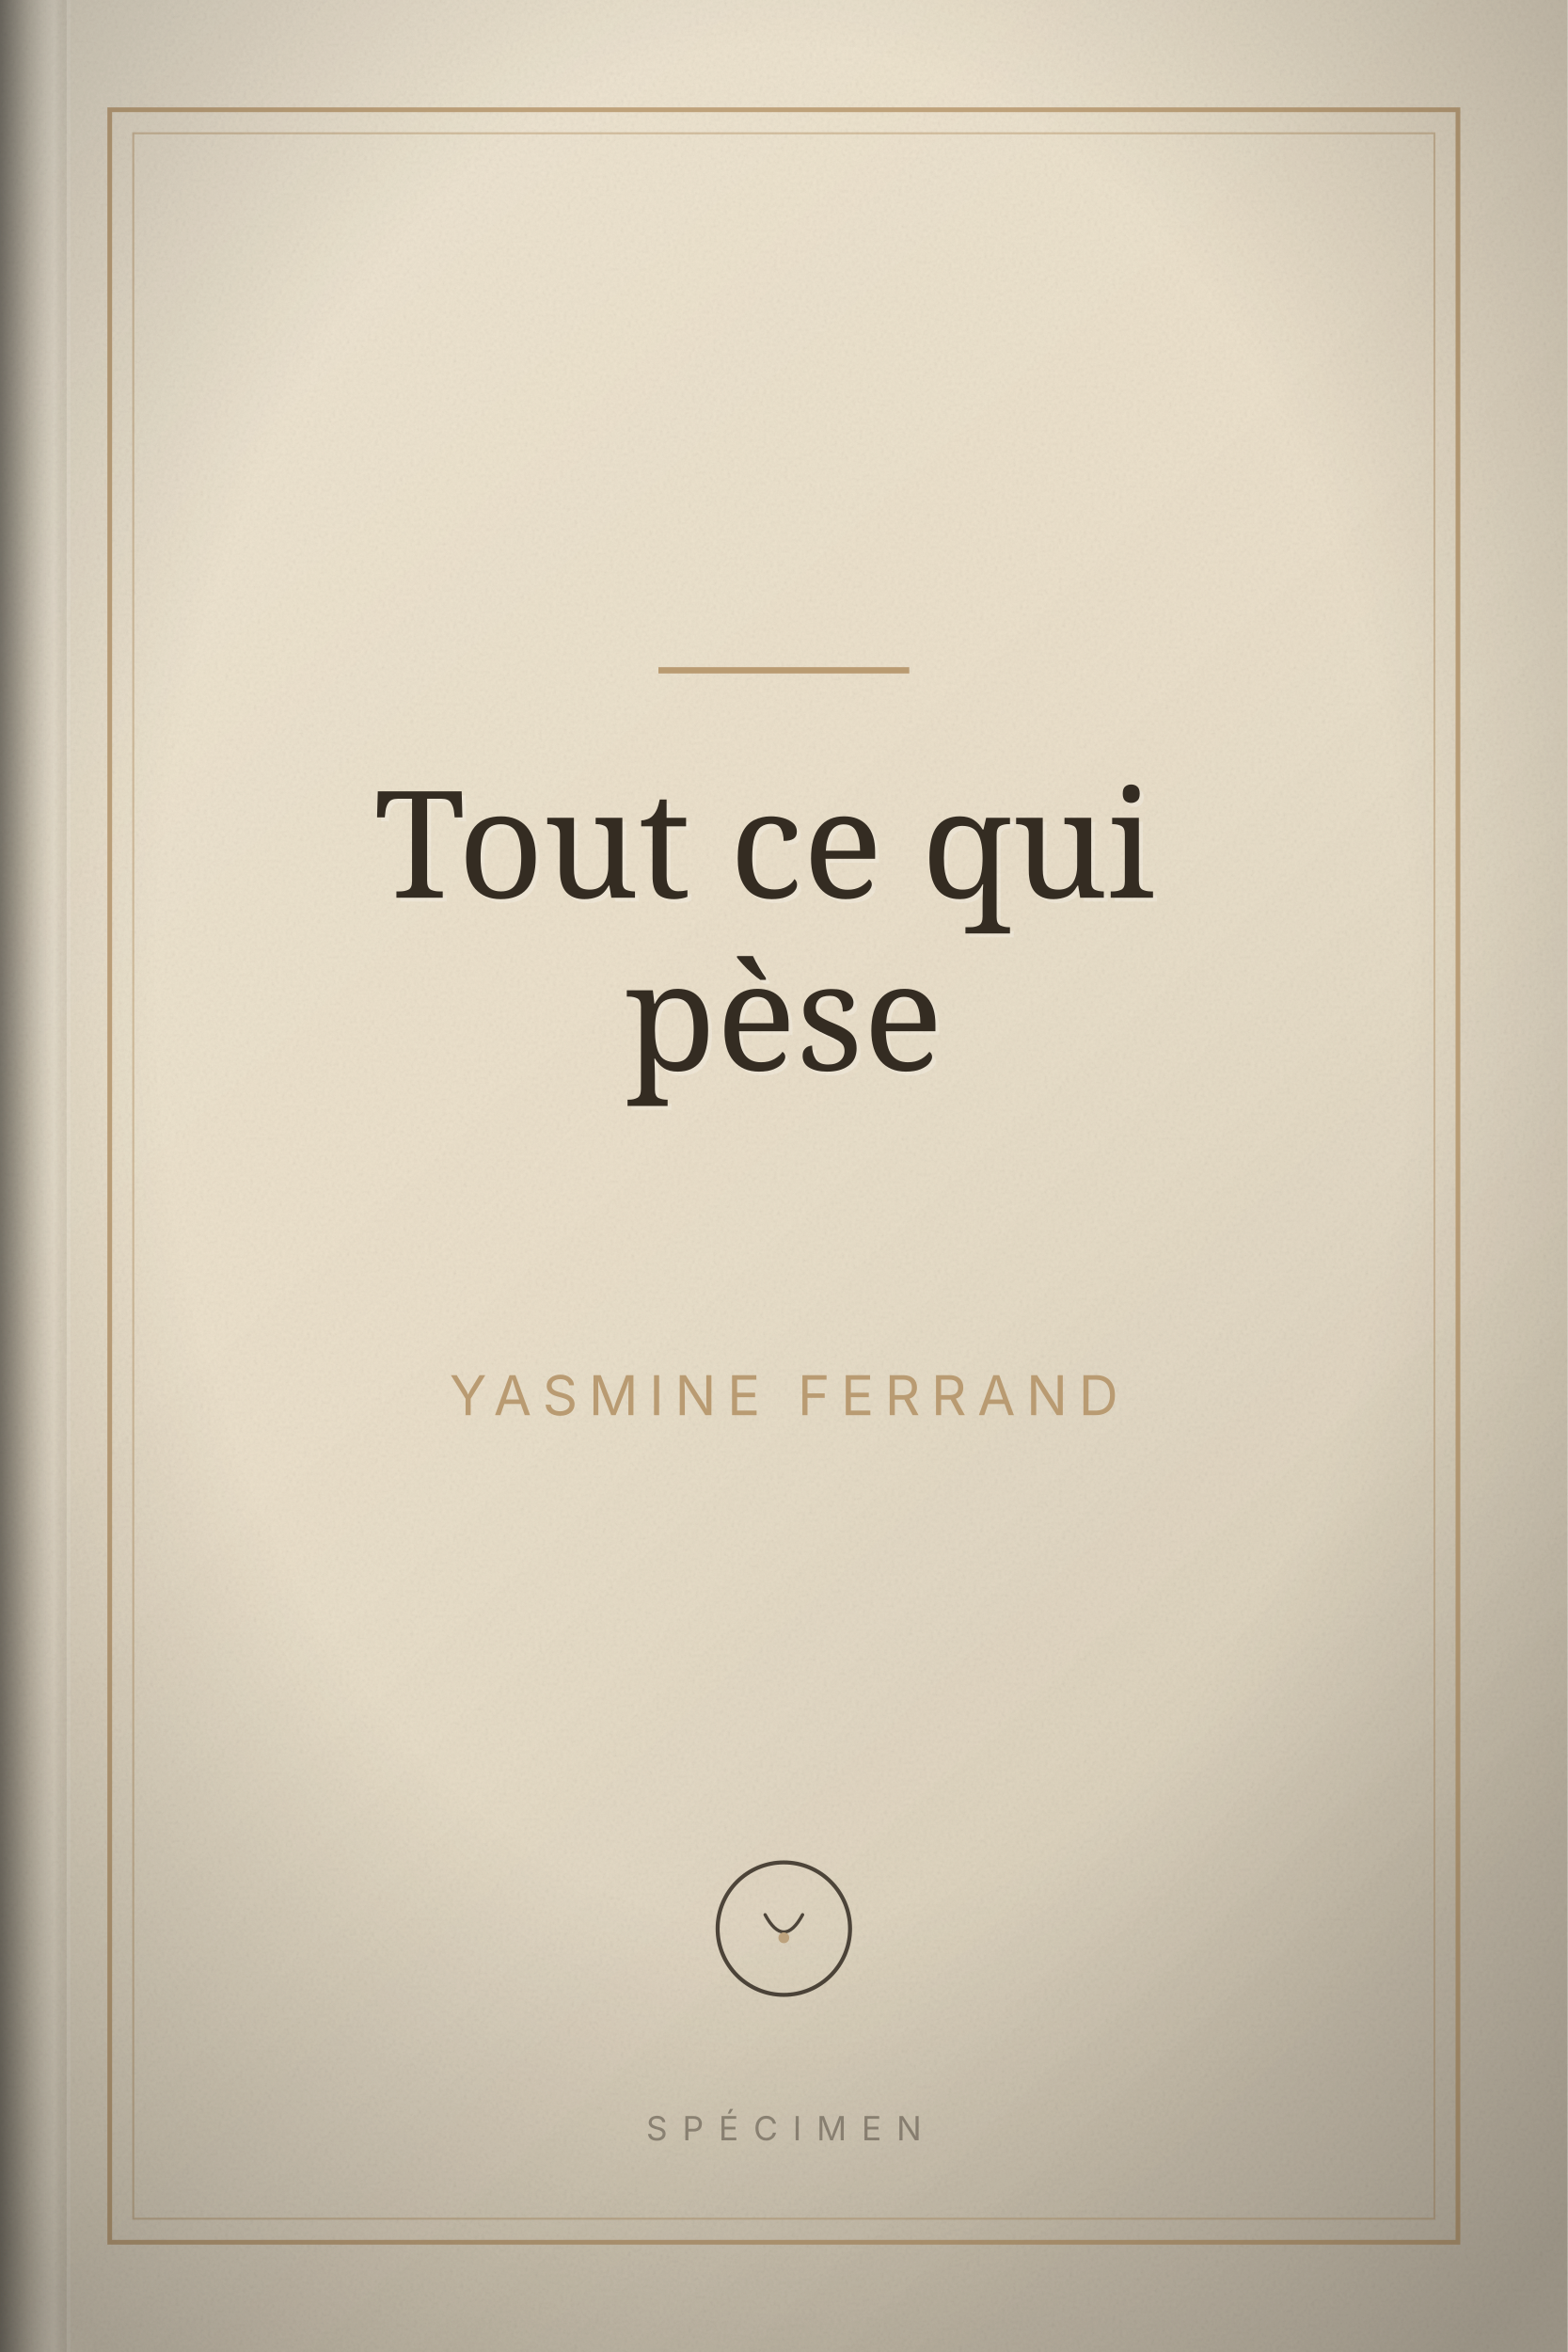
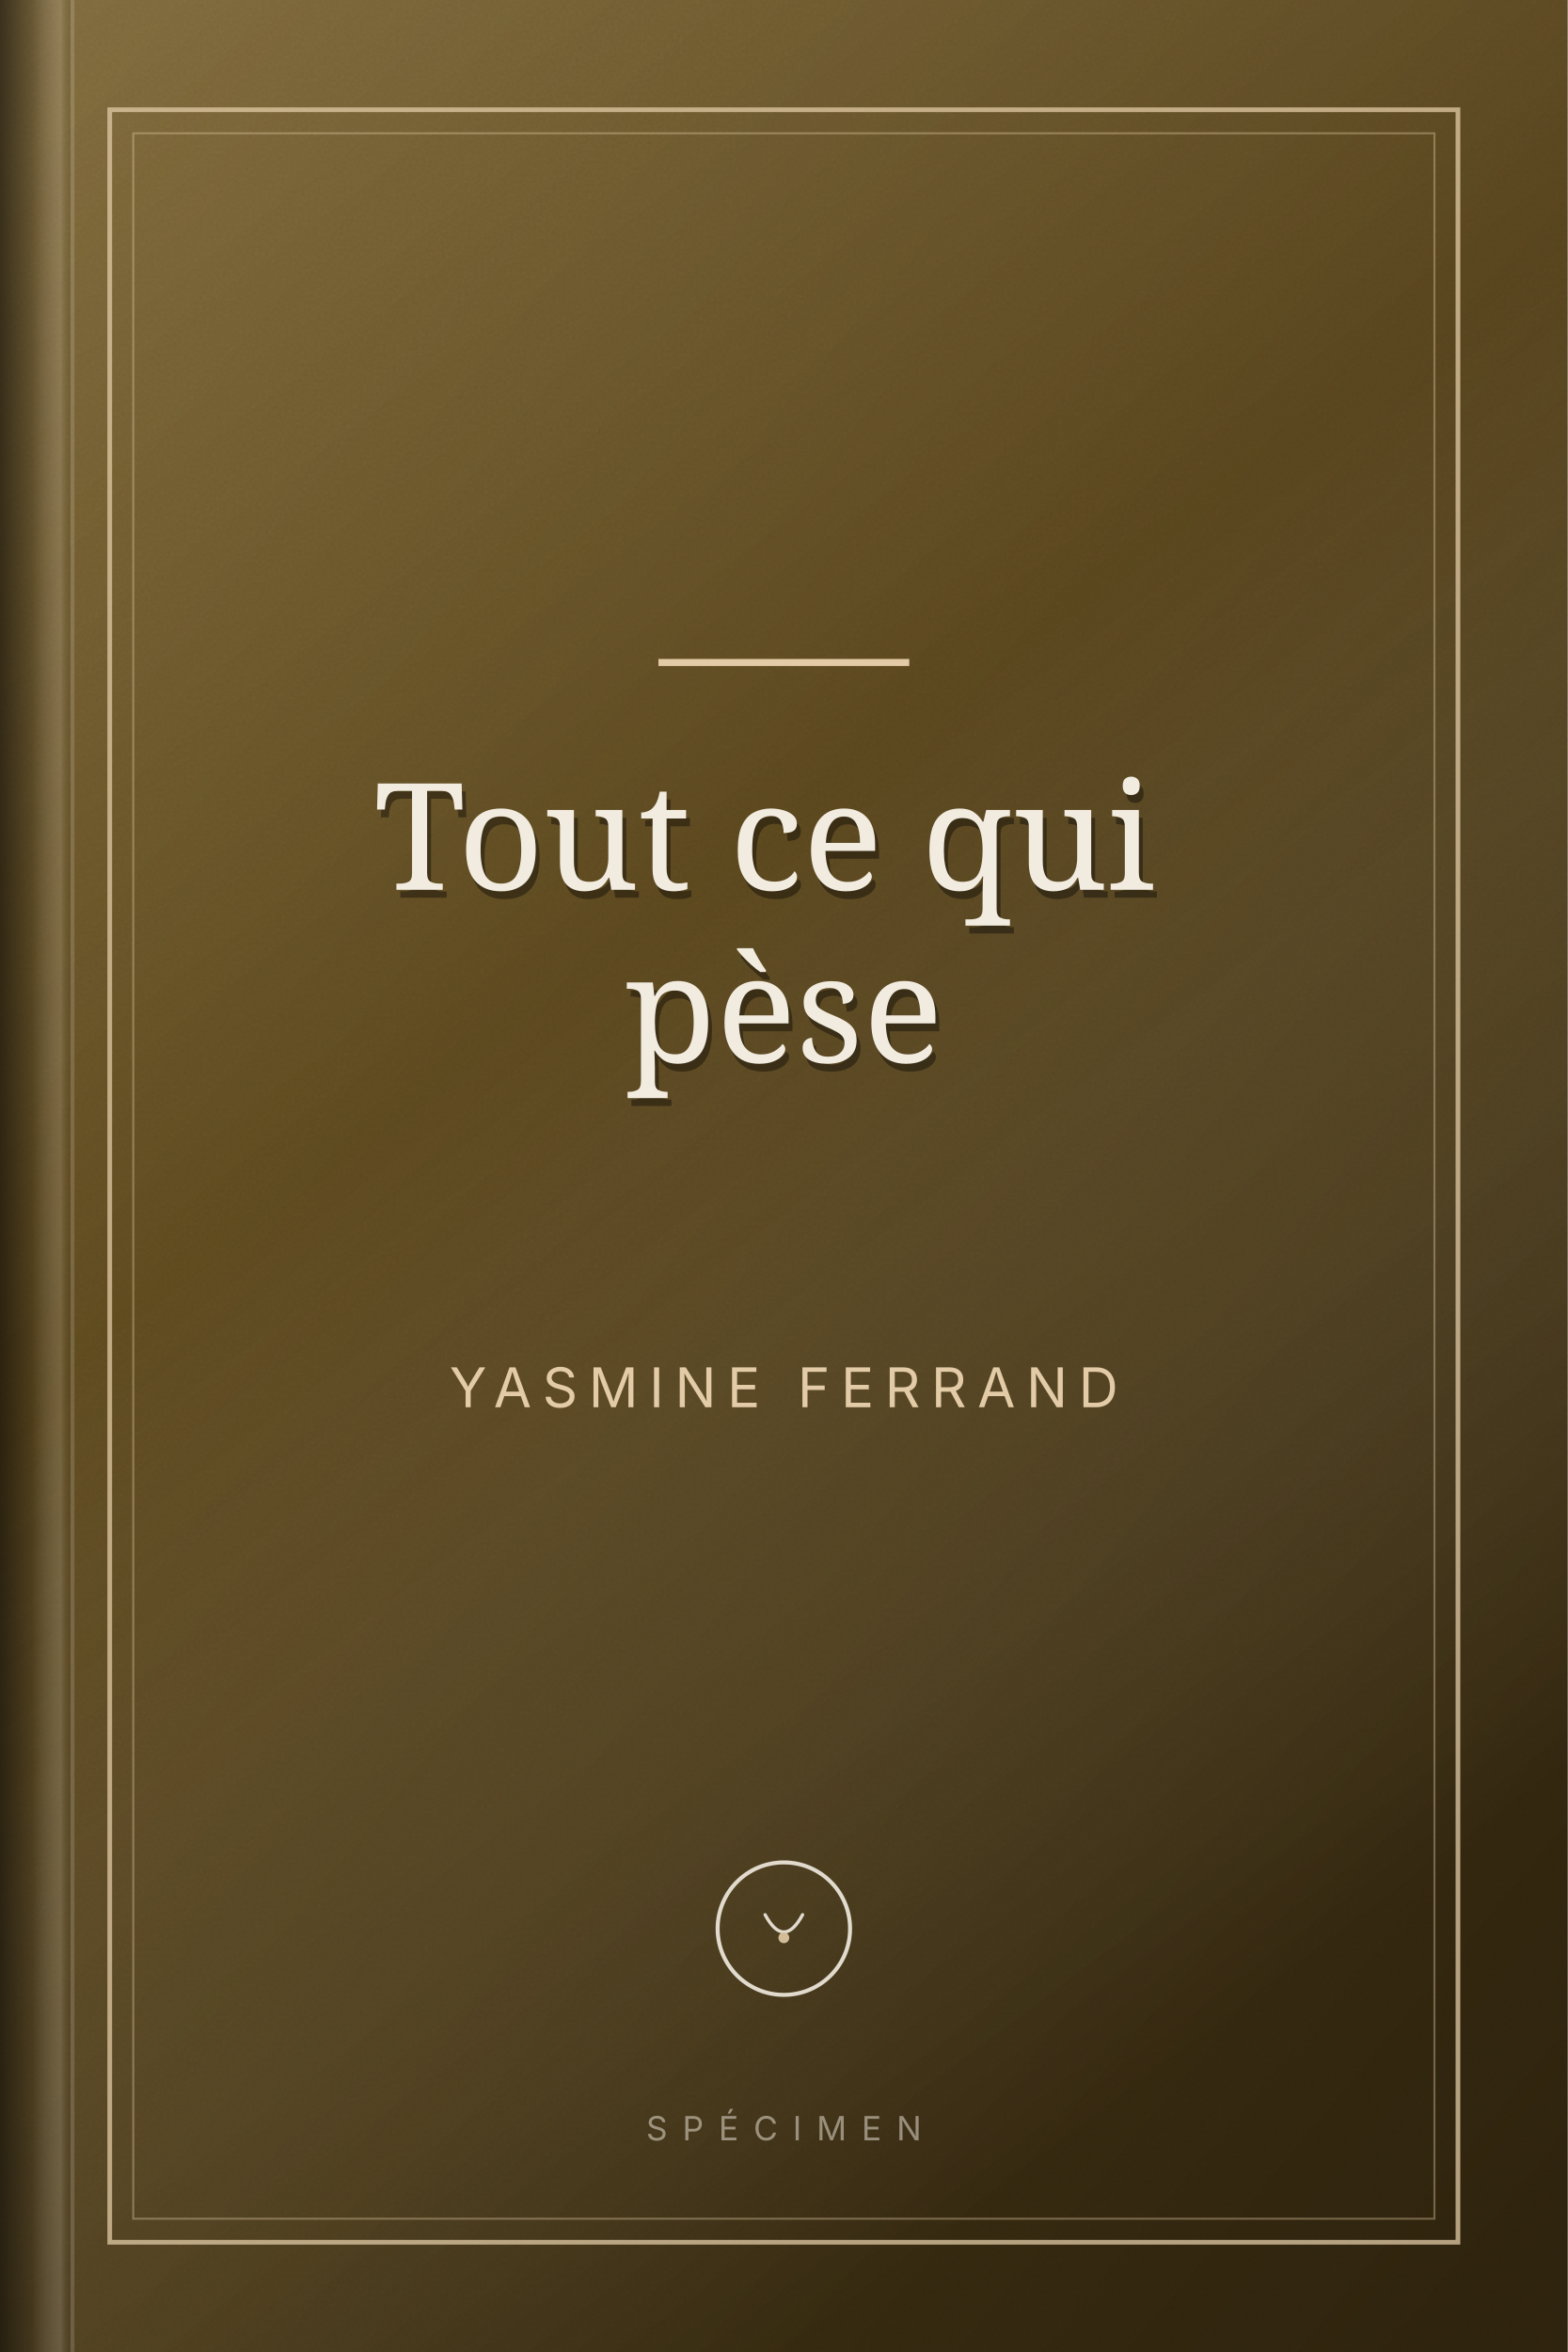
<svg xmlns="http://www.w3.org/2000/svg" viewBox="0 0 400 600" role="img" aria-hidden="true">
  <defs>
+     <linearGradient id="fond" x1="0.1" y1="0" x2="0.9" y2="1">
+       <stop offset="0%" stop-color="#6b5320" />
+       <stop offset="100%" stop-color="#3b2d12" />
+     </linearGradient>
    <filter id="fibre" x="0" y="0" width="100%" height="100%">
-       <feTurbulence type="fractalNoise" baseFrequency="1.1" numOctaves="5" stitchTiles="stitch" />
+       <feTurbulence type="fractalNoise" baseFrequency="1.2" numOctaves="5" stitchTiles="stitch" />
      <feColorMatrix type="saturate" values="0" />
    </filter>
    <linearGradient id="tranche" x1="0" y1="0" x2="1" y2="0">
-       <stop offset="0%" stop-color="#000" stop-opacity="0.45" />
-       <stop offset="42%" stop-color="#000" stop-opacity="0.16" />
-       <stop offset="82%" stop-color="#fff" stop-opacity="0.10" />
-       <stop offset="100%" stop-color="#000" stop-opacity="0.05" />
+       <stop offset="0%" stop-color="#000" stop-opacity="0.55" />
+       <stop offset="46%" stop-color="#000" stop-opacity="0.20" />
+       <stop offset="86%" stop-color="#fff" stop-opacity="0.13" />
+       <stop offset="100%" stop-color="#000" stop-opacity="0.06" />
    </linearGradient>
-     <radialGradient id="vignette" cx="50%" cy="42%" r="72%">
-       <stop offset="55%" stop-color="#000" stop-opacity="0" />
-       <stop offset="100%" stop-color="#000" stop-opacity="0.26" />
-     </radialGradient>
-     <linearGradient id="lumiere" x1="0" y1="0" x2="0.6" y2="1">
-       <stop offset="0%" stop-color="#fff" stop-opacity="0.16" />
-       <stop offset="46%" stop-color="#fff" stop-opacity="0.03" />
-       <stop offset="100%" stop-color="#000" stop-opacity="0.10" />
+     <linearGradient id="lumiere" x1="0" y1="0" x2="0.5" y2="1">
+       <stop offset="0%" stop-color="#fff" stop-opacity="0.14" />
+       <stop offset="48%" stop-color="#fff" stop-opacity="0.02" />
+       <stop offset="100%" stop-color="#000" stop-opacity="0.22" />
    </linearGradient>
  </defs>
-   <rect width="400" height="600" fill="#eadfc9" />
+   <rect width="400" height="600" fill="url(#fond)" />
  <rect width="400" height="600" fill="url(#lumiere)" />
-   <rect width="400" height="600" filter="url(#fibre)" opacity="0.13" style="mix-blend-mode:multiply" />
-   <rect x="28" y="28" width="344" height="544" fill="none" stroke="#b99b72" stroke-width="1.2" opacity="0.9" />
-   <rect x="34" y="34" width="332" height="532" fill="none" stroke="#b99b72" stroke-width="0.5" opacity="0.55" />
-   <line x1="168" y1="171" x2="232" y2="171" stroke="#b99b72" stroke-width="1.6" />
-   <text x="200" y="230" text-anchor="middle" font-family="'Cormorant Garamond', Georgia, serif" font-size="38" font-weight="500" fill="#ffffff" opacity="0.22">
+   <rect width="400" height="600" filter="url(#fibre)" opacity="0.10" style="mix-blend-mode:overlay" />
+   <rect x="28" y="28" width="344" height="544" fill="none" stroke="#e2cba6" stroke-width="1.2" opacity="0.75" />
+   <rect x="34" y="34" width="332" height="532" fill="none" stroke="#e2cba6" stroke-width="0.5" opacity="0.4" />
+   <line x1="168" y1="169" x2="232" y2="169" stroke="#e2cba6" stroke-width="1.8" />
+   <text x="200" y="229" text-anchor="middle" font-family="'Cormorant Garamond', Georgia, serif" font-size="38" font-weight="500" fill="#000000" opacity="0.38">
    <tspan x="201" dy="0">Tout ce qui</tspan>
    <tspan x="201" dy="44">pèse</tspan>
  </text>
-   <text x="200" y="229" text-anchor="middle" font-family="'Cormorant Garamond', Georgia, serif" font-size="38" font-weight="500" fill="#342c22">
+   <text x="200" y="227" text-anchor="middle" font-family="'Cormorant Garamond', Georgia, serif" font-size="38" font-weight="500" fill="#f2ece0">
    <tspan x="200" dy="0">Tout ce qui</tspan>
    <tspan x="200" dy="44">pèse</tspan>
  </text>
-   <text x="200" y="361" text-anchor="middle" font-family="'Inter', system-ui, sans-serif" font-size="14" letter-spacing="2.8" fill="#b99b72">YASMINE FERRAND</text>
-   <g transform="translate(200 492) scale(0.30)" opacity="0.85">
-     <circle cx="0" cy="0" r="56.32" fill="none" stroke="#342c22" stroke-width="3.4" />
-     <path d="M-15.94 -11.83 Q0 17.57 15.94 -11.83" fill="none" stroke="#342c22" stroke-width="2.8" stroke-linecap="round" />
-     <circle cx="0" cy="7.77" r="4.6" fill="#b99b72" />
+   <text x="200" y="359" text-anchor="middle" font-family="'Inter', system-ui, sans-serif" font-size="14" letter-spacing="2.8" fill="#e2cba6">YASMINE FERRAND</text>
+   <g transform="translate(200 492) scale(0.30)" opacity="0.9">
+     <circle cx="0" cy="0" r="56.32" fill="none" stroke="#f2ece0" stroke-width="3.4" />
+     <path d="M-15.94 -11.83 Q0 17.57 15.94 -11.83" fill="none" stroke="#f2ece0" stroke-width="2.8" stroke-linecap="round" />
+     <circle cx="0" cy="7.77" r="4.6" fill="#e2cba6" />
  </g>
-   <text x="200" y="546" text-anchor="middle" font-family="'Inter', system-ui, sans-serif" font-size="8.5" letter-spacing="3.8" fill="#342c22" opacity="0.42">SPÉCIMEN</text>
-   <rect x="0" y="0" width="17" height="600" fill="url(#tranche)" />
-   <line x1="17.5" y1="0" x2="17.5" y2="600" stroke="#fff" stroke-opacity="0.13" stroke-width="1" />
-   <rect width="400" height="600" fill="url(#vignette)" />
+   <text x="200" y="546" text-anchor="middle" font-family="'Inter', system-ui, sans-serif" font-size="8.5" letter-spacing="3.8" fill="#f2ece0" opacity="0.5">SPÉCIMEN</text>
+   <rect x="0" y="0" width="18" height="600" fill="url(#tranche)" />
+   <line x1="18.5" y1="0" x2="18.5" y2="600" stroke="#fff" stroke-opacity="0.15" stroke-width="1" />
</svg>
